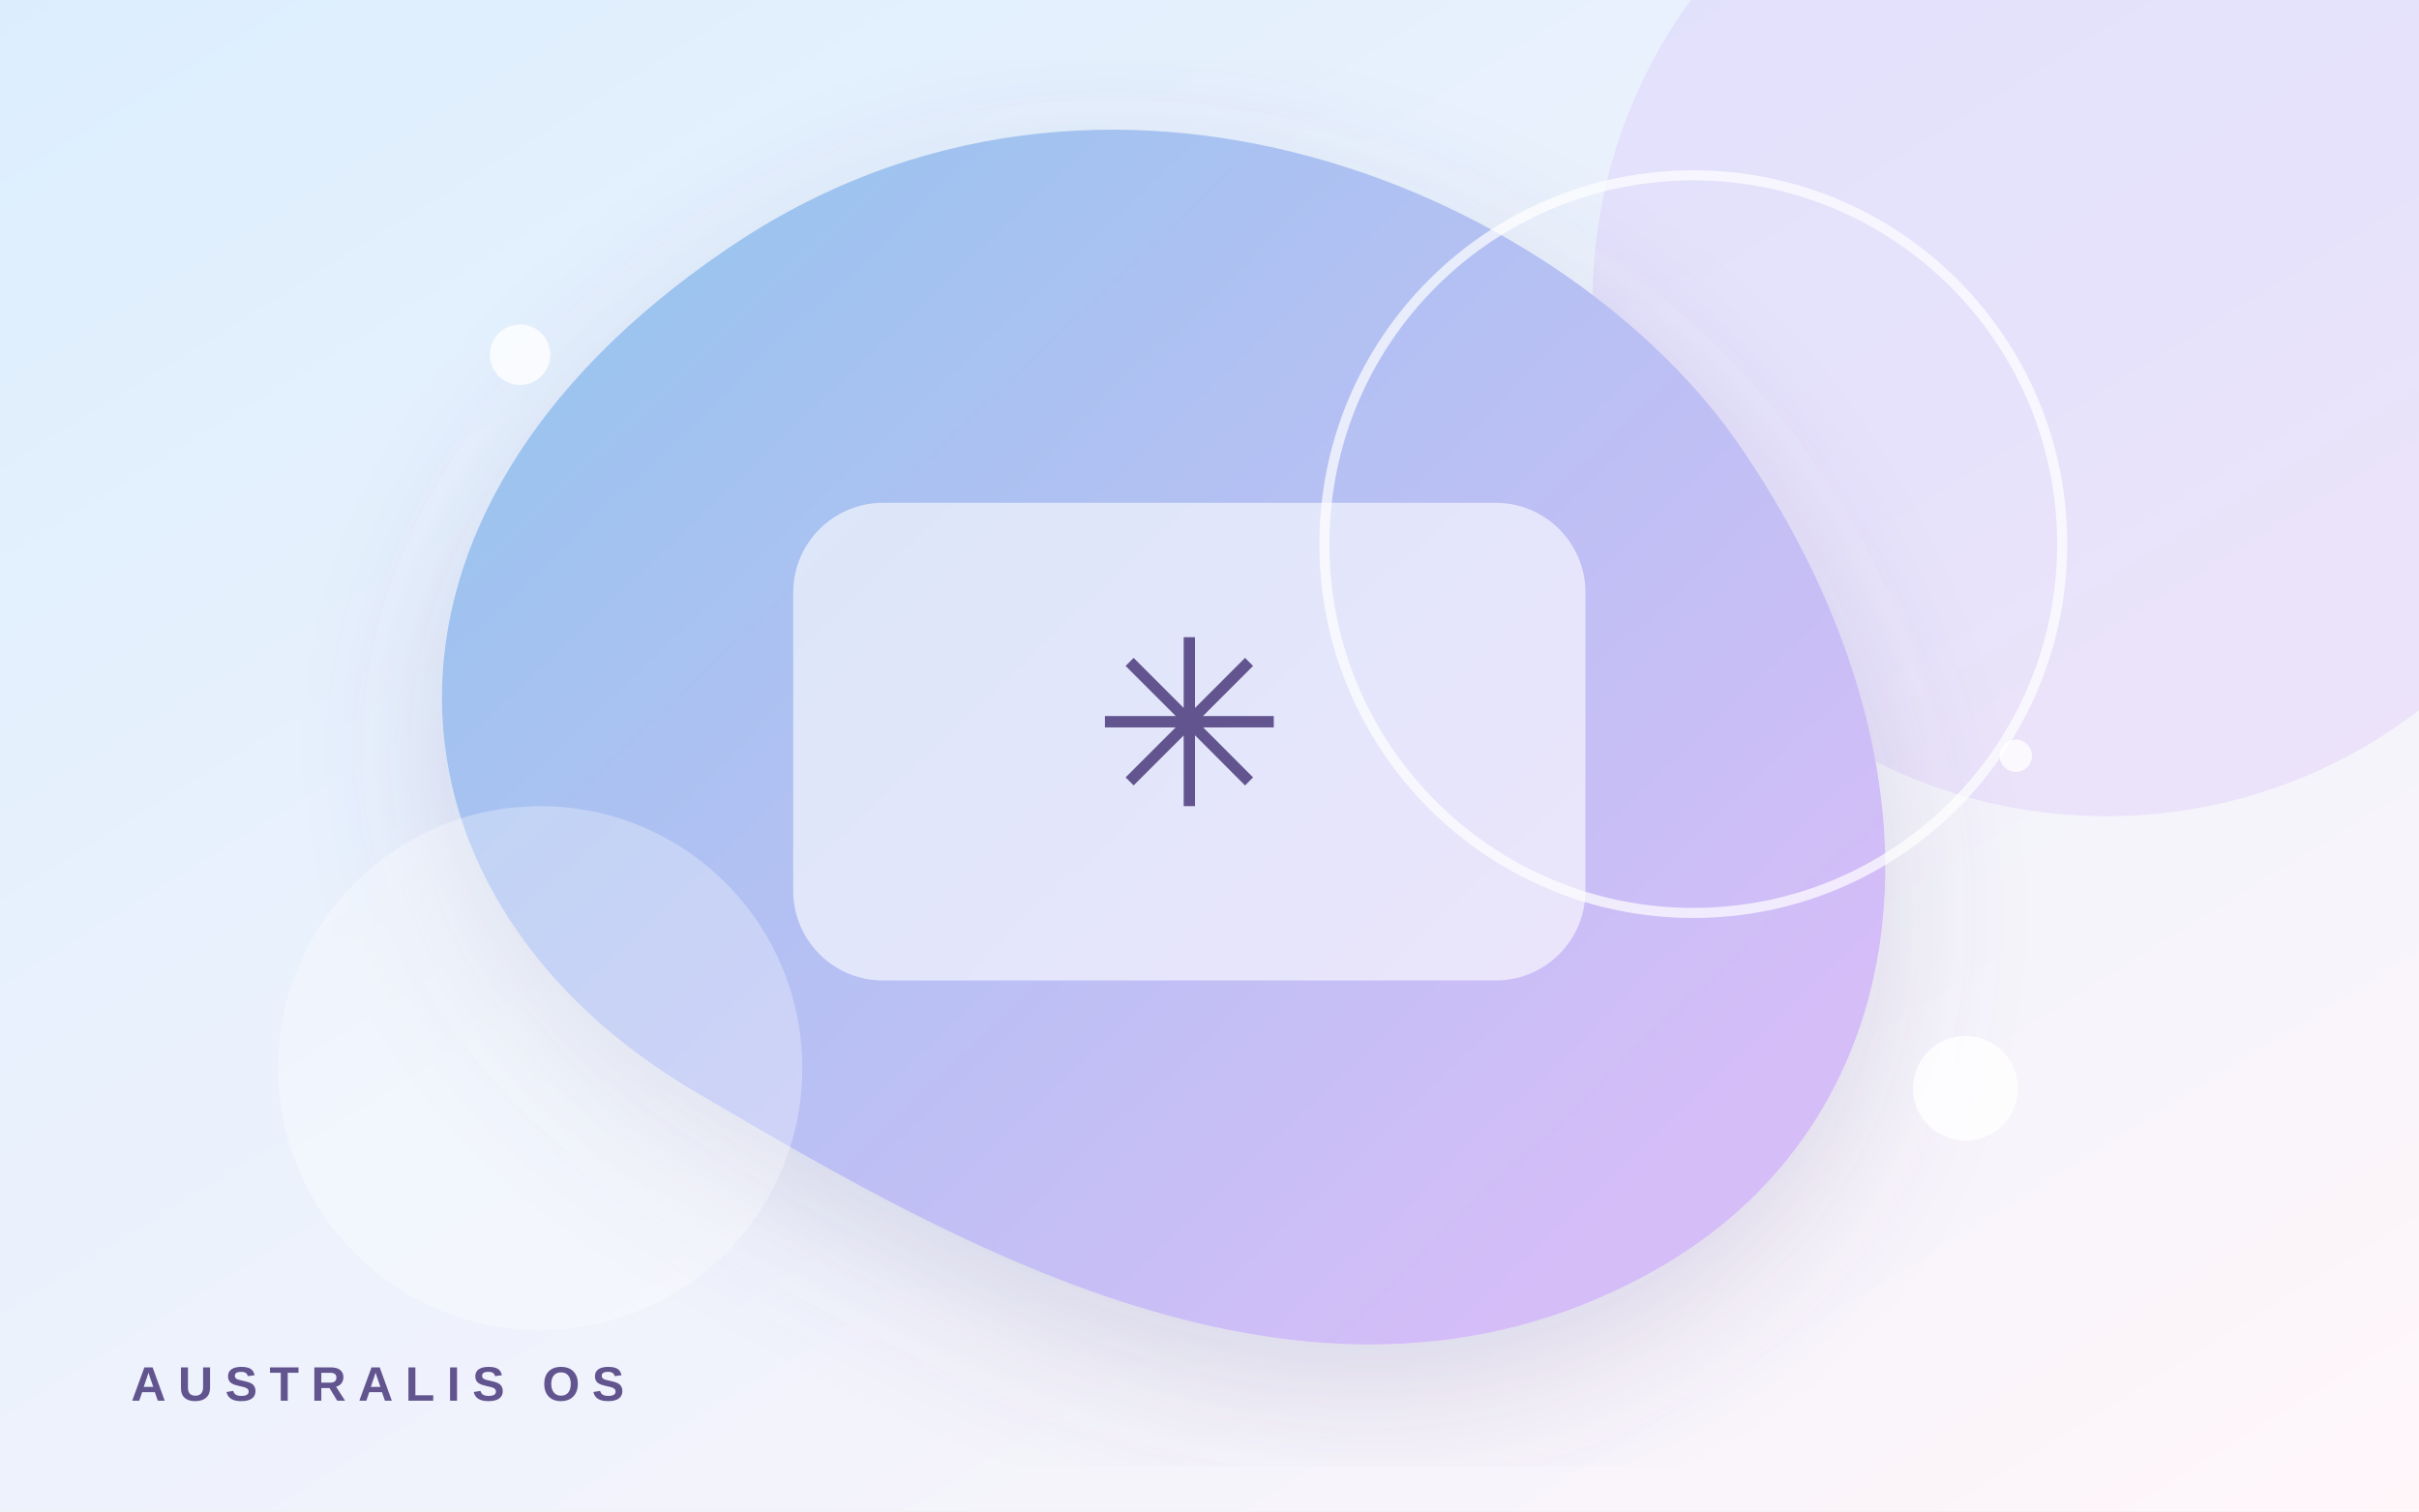
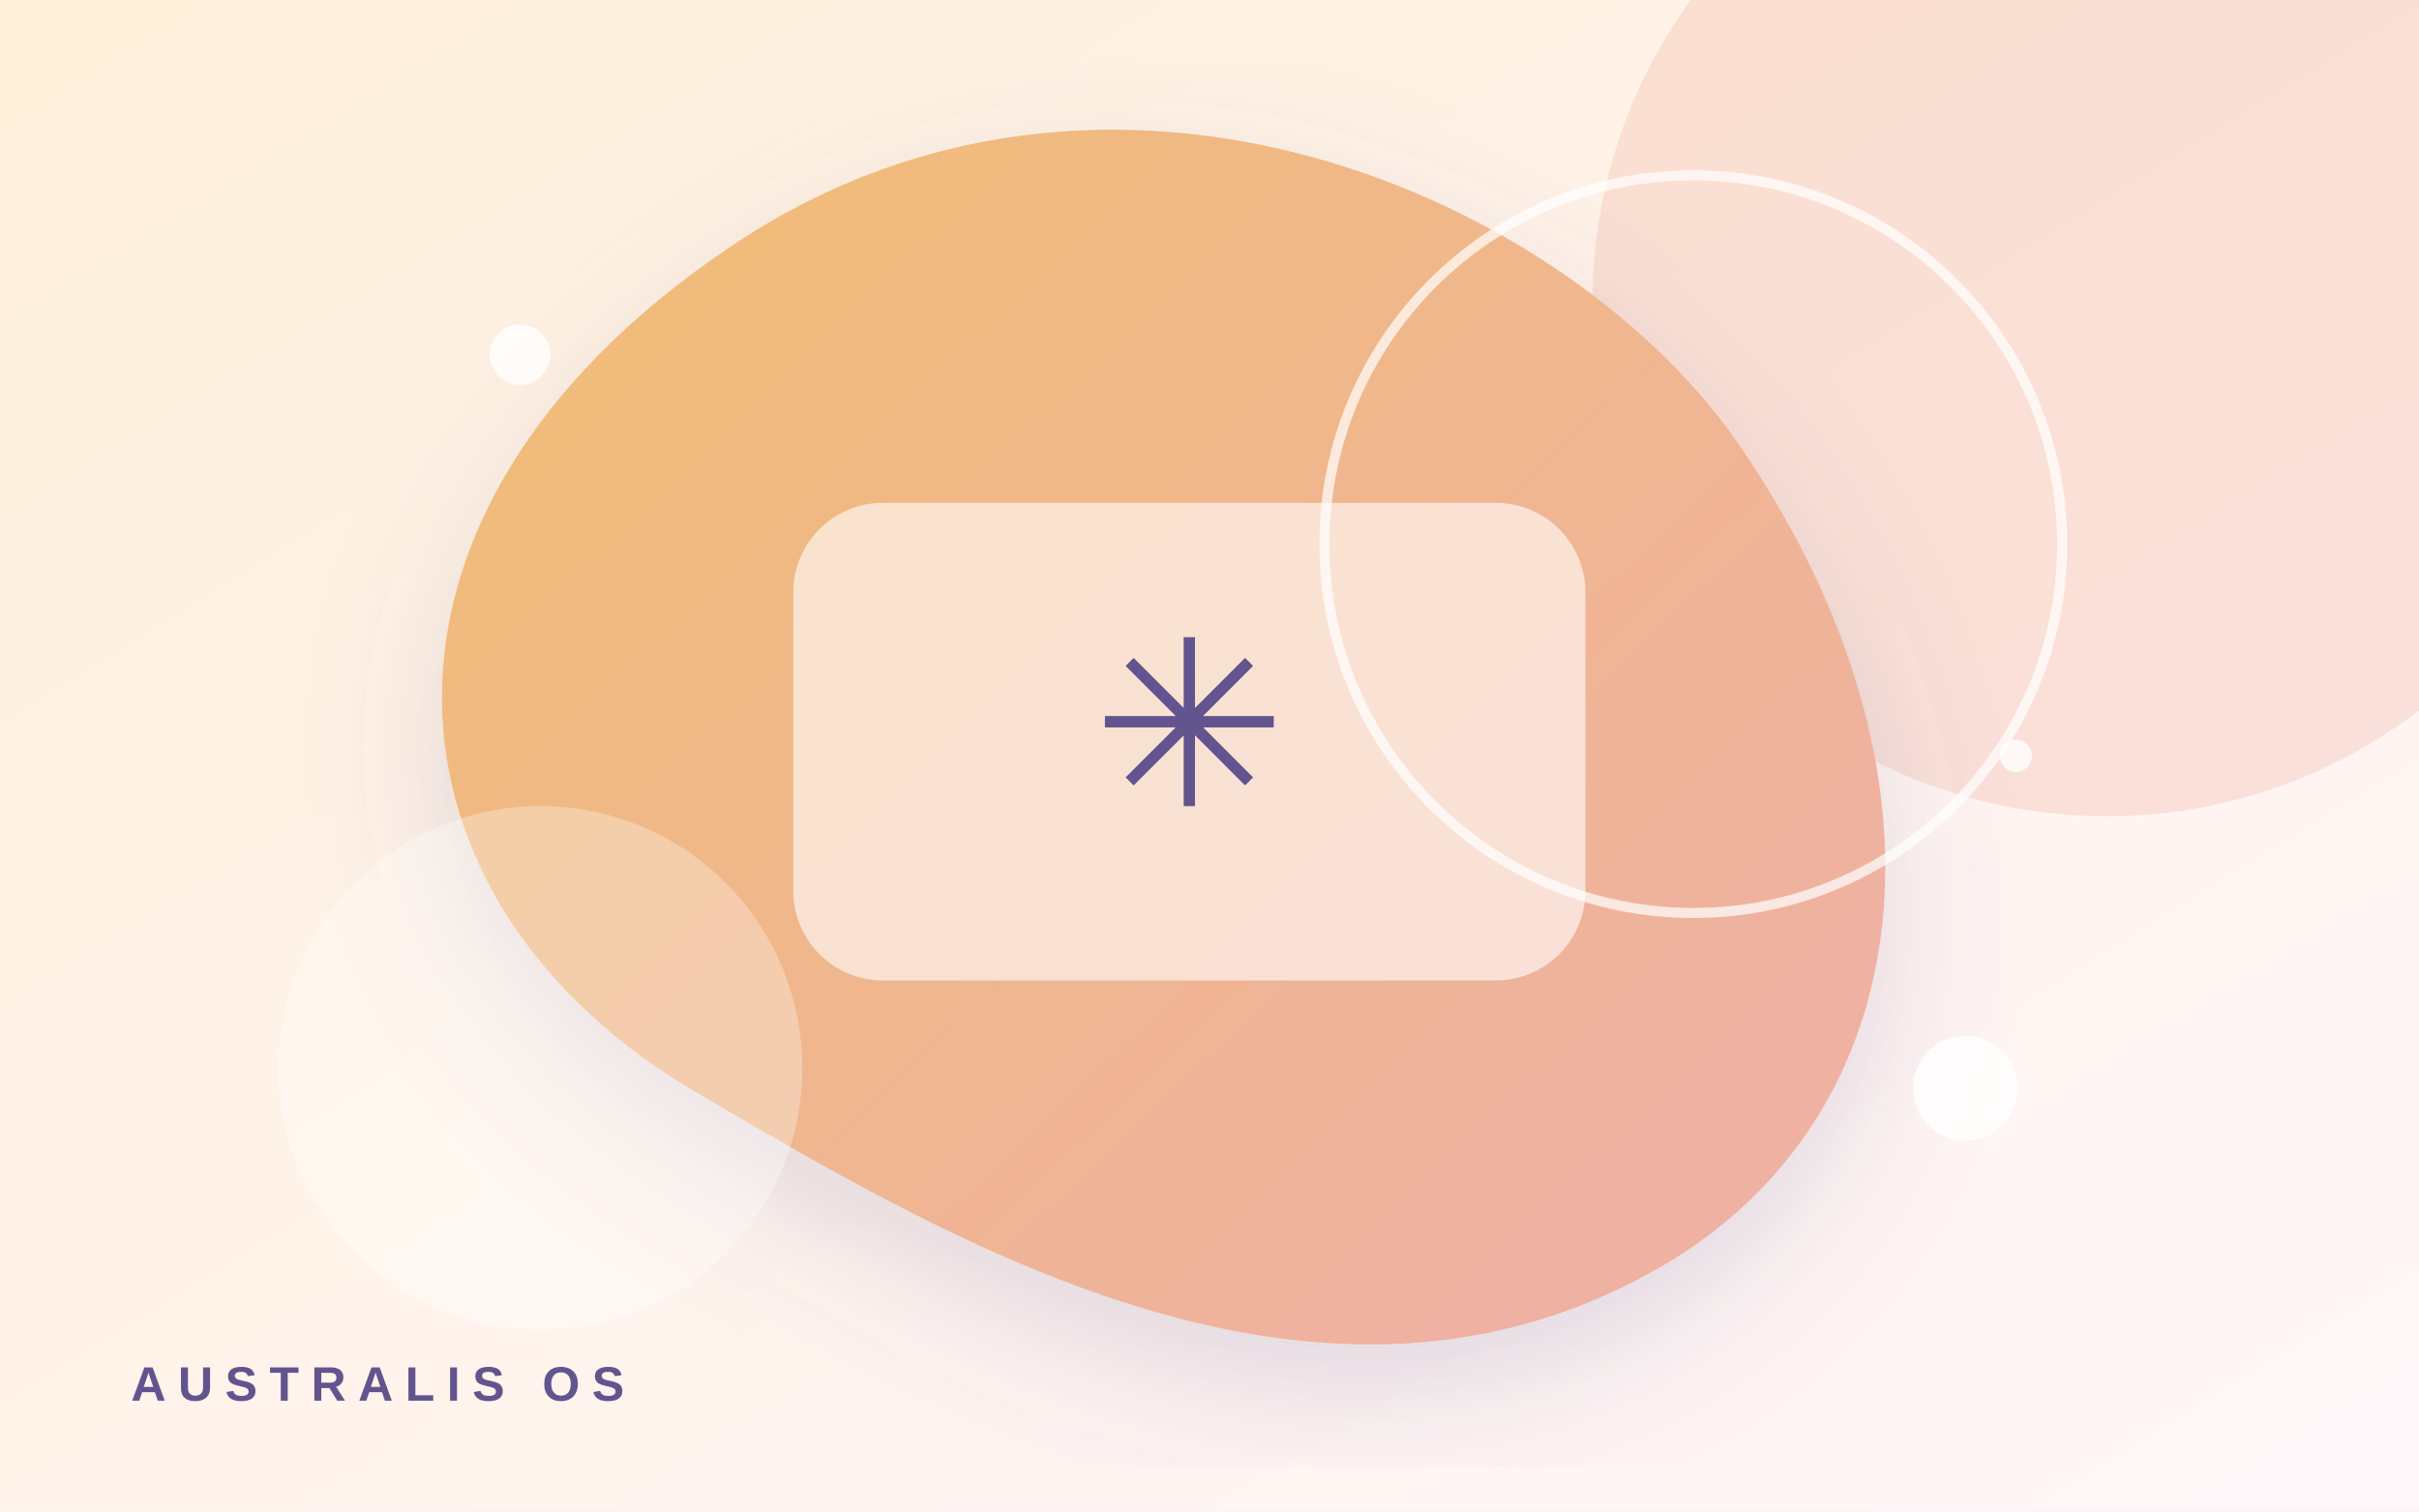
<svg xmlns="http://www.w3.org/2000/svg" viewBox="0 0 1200 750" role="img" aria-labelledby="title">
  <defs>
    <linearGradient id="bg" x2="1" y2="1">
-       <stop stop-color="#dceefe" />
+       <stop stop-color="#fff0db" />
      <stop offset="1" stop-color="#fff6fa" />
    </linearGradient>
    <linearGradient id="blob" x2=".9" y2=".8">
-       <stop stop-color="#91c4ed" />
-       <stop offset="1" stop-color="#d5bdf8" />
+       <stop stop-color="#f1bd73" />
+       <stop offset="1" stop-color="#efb1a2" />
    </linearGradient>
    <filter id="shadow">
      <feDropShadow dx="0" dy="25" stdDeviation="34" flood-color="#665d99" flood-opacity=".19" />
    </filter>
  </defs>
  <rect width="1200" height="750" fill="url(#bg)" />
-   <circle cx="1045" cy="150" r="255" fill="#d5bdf8" opacity=".3" />
+   <circle cx="1045" cy="150" r="255" fill="#efb1a2" opacity=".3" />
  <path d="M360 124C548-5 780 97 865 224c108 160 89 328-40 404-168 98-350-10-478-85C183 448 166 256 360 124Z" fill="url(#blob)" filter="url(#shadow)" />
  <circle cx="840" cy="270" r="183" fill="none" stroke="#fff" stroke-opacity=".7" stroke-width="5" />
  <circle cx="268" cy="530" r="130" fill="#fff" opacity=".3" />
  <g transform="translate(590 368)">
    <rect x="-195" y="-117" width="390" height="234" rx="43" fill="#fff" opacity=".6" stroke="#fff" stroke-width="3" />
    <text x="0" y="32" text-anchor="middle" font-size="115" font-family="Arial, sans-serif" font-weight="bold" fill="#62548e">✳</text>
  </g>
  <text x="65" y="695" font-family="Arial,sans-serif" font-size="24" letter-spacing="6" font-weight="bold" fill="#62548e">AUSTRALIS OS</text>
  <g fill="#fff" opacity=".8">
    <circle cx="258" cy="176" r="15" />
    <circle cx="975" cy="540" r="26" />
    <circle cx="1000" cy="375" r="8" />
  </g>
</svg>
